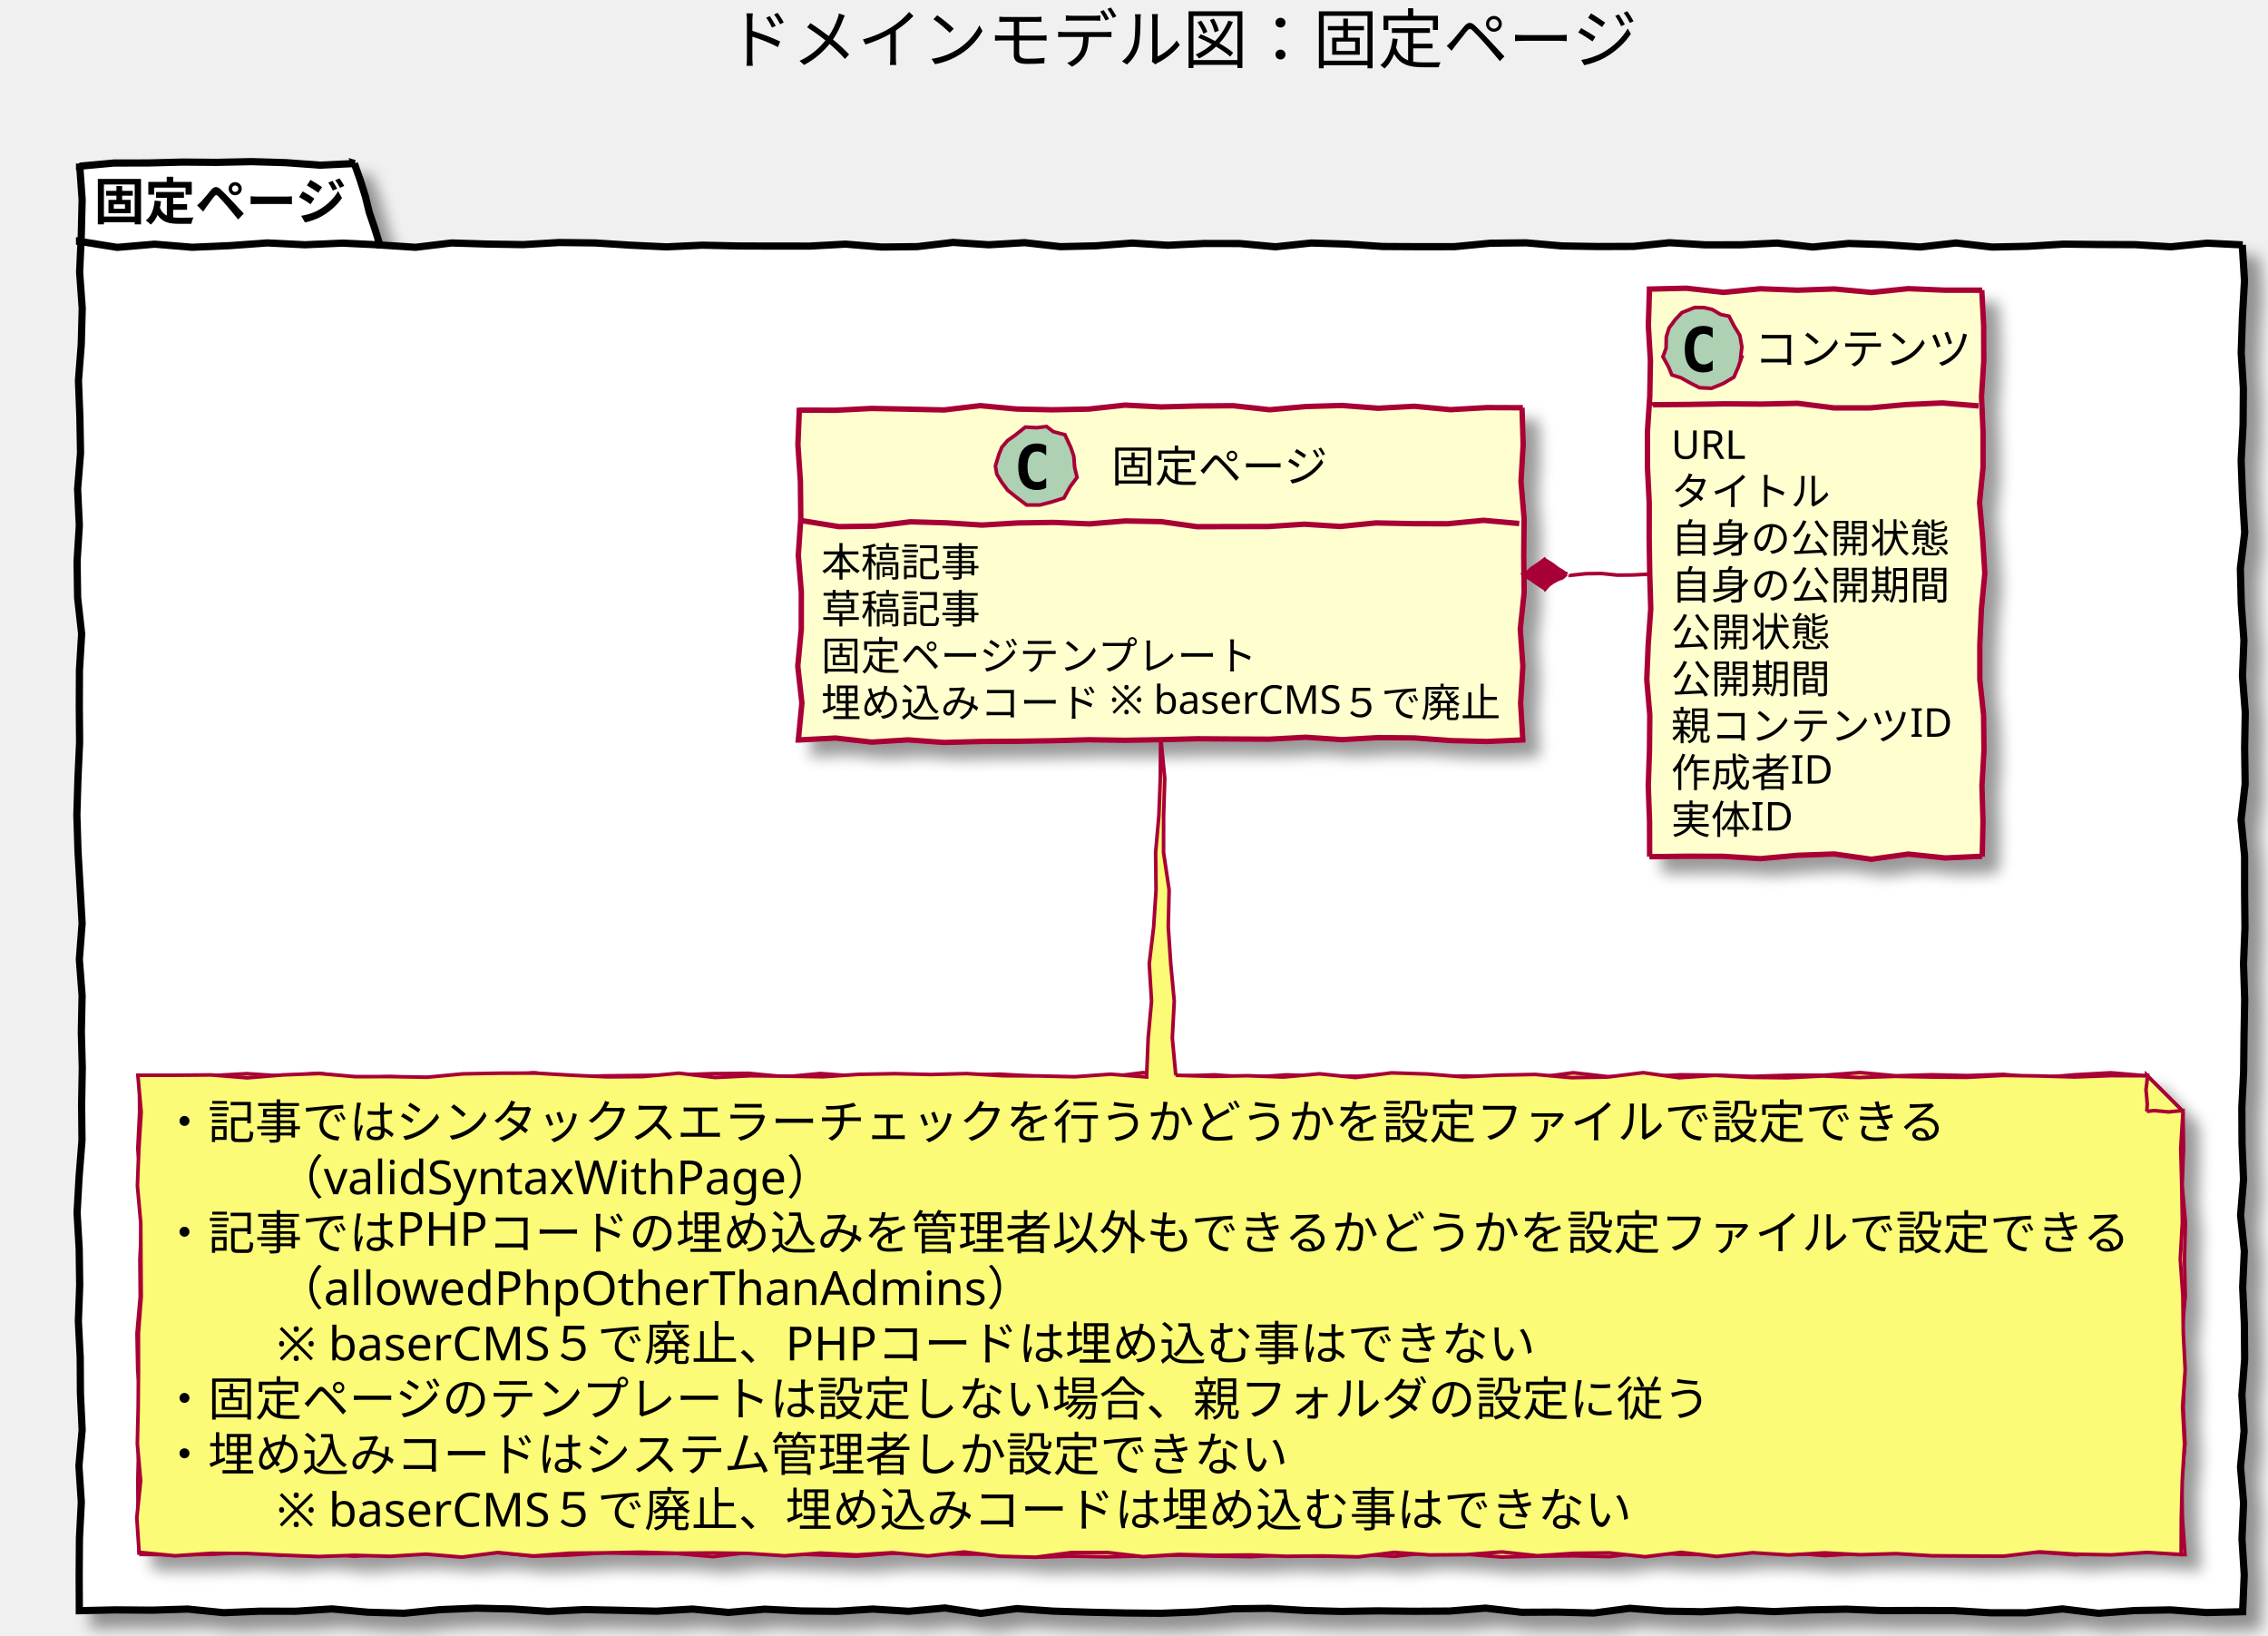
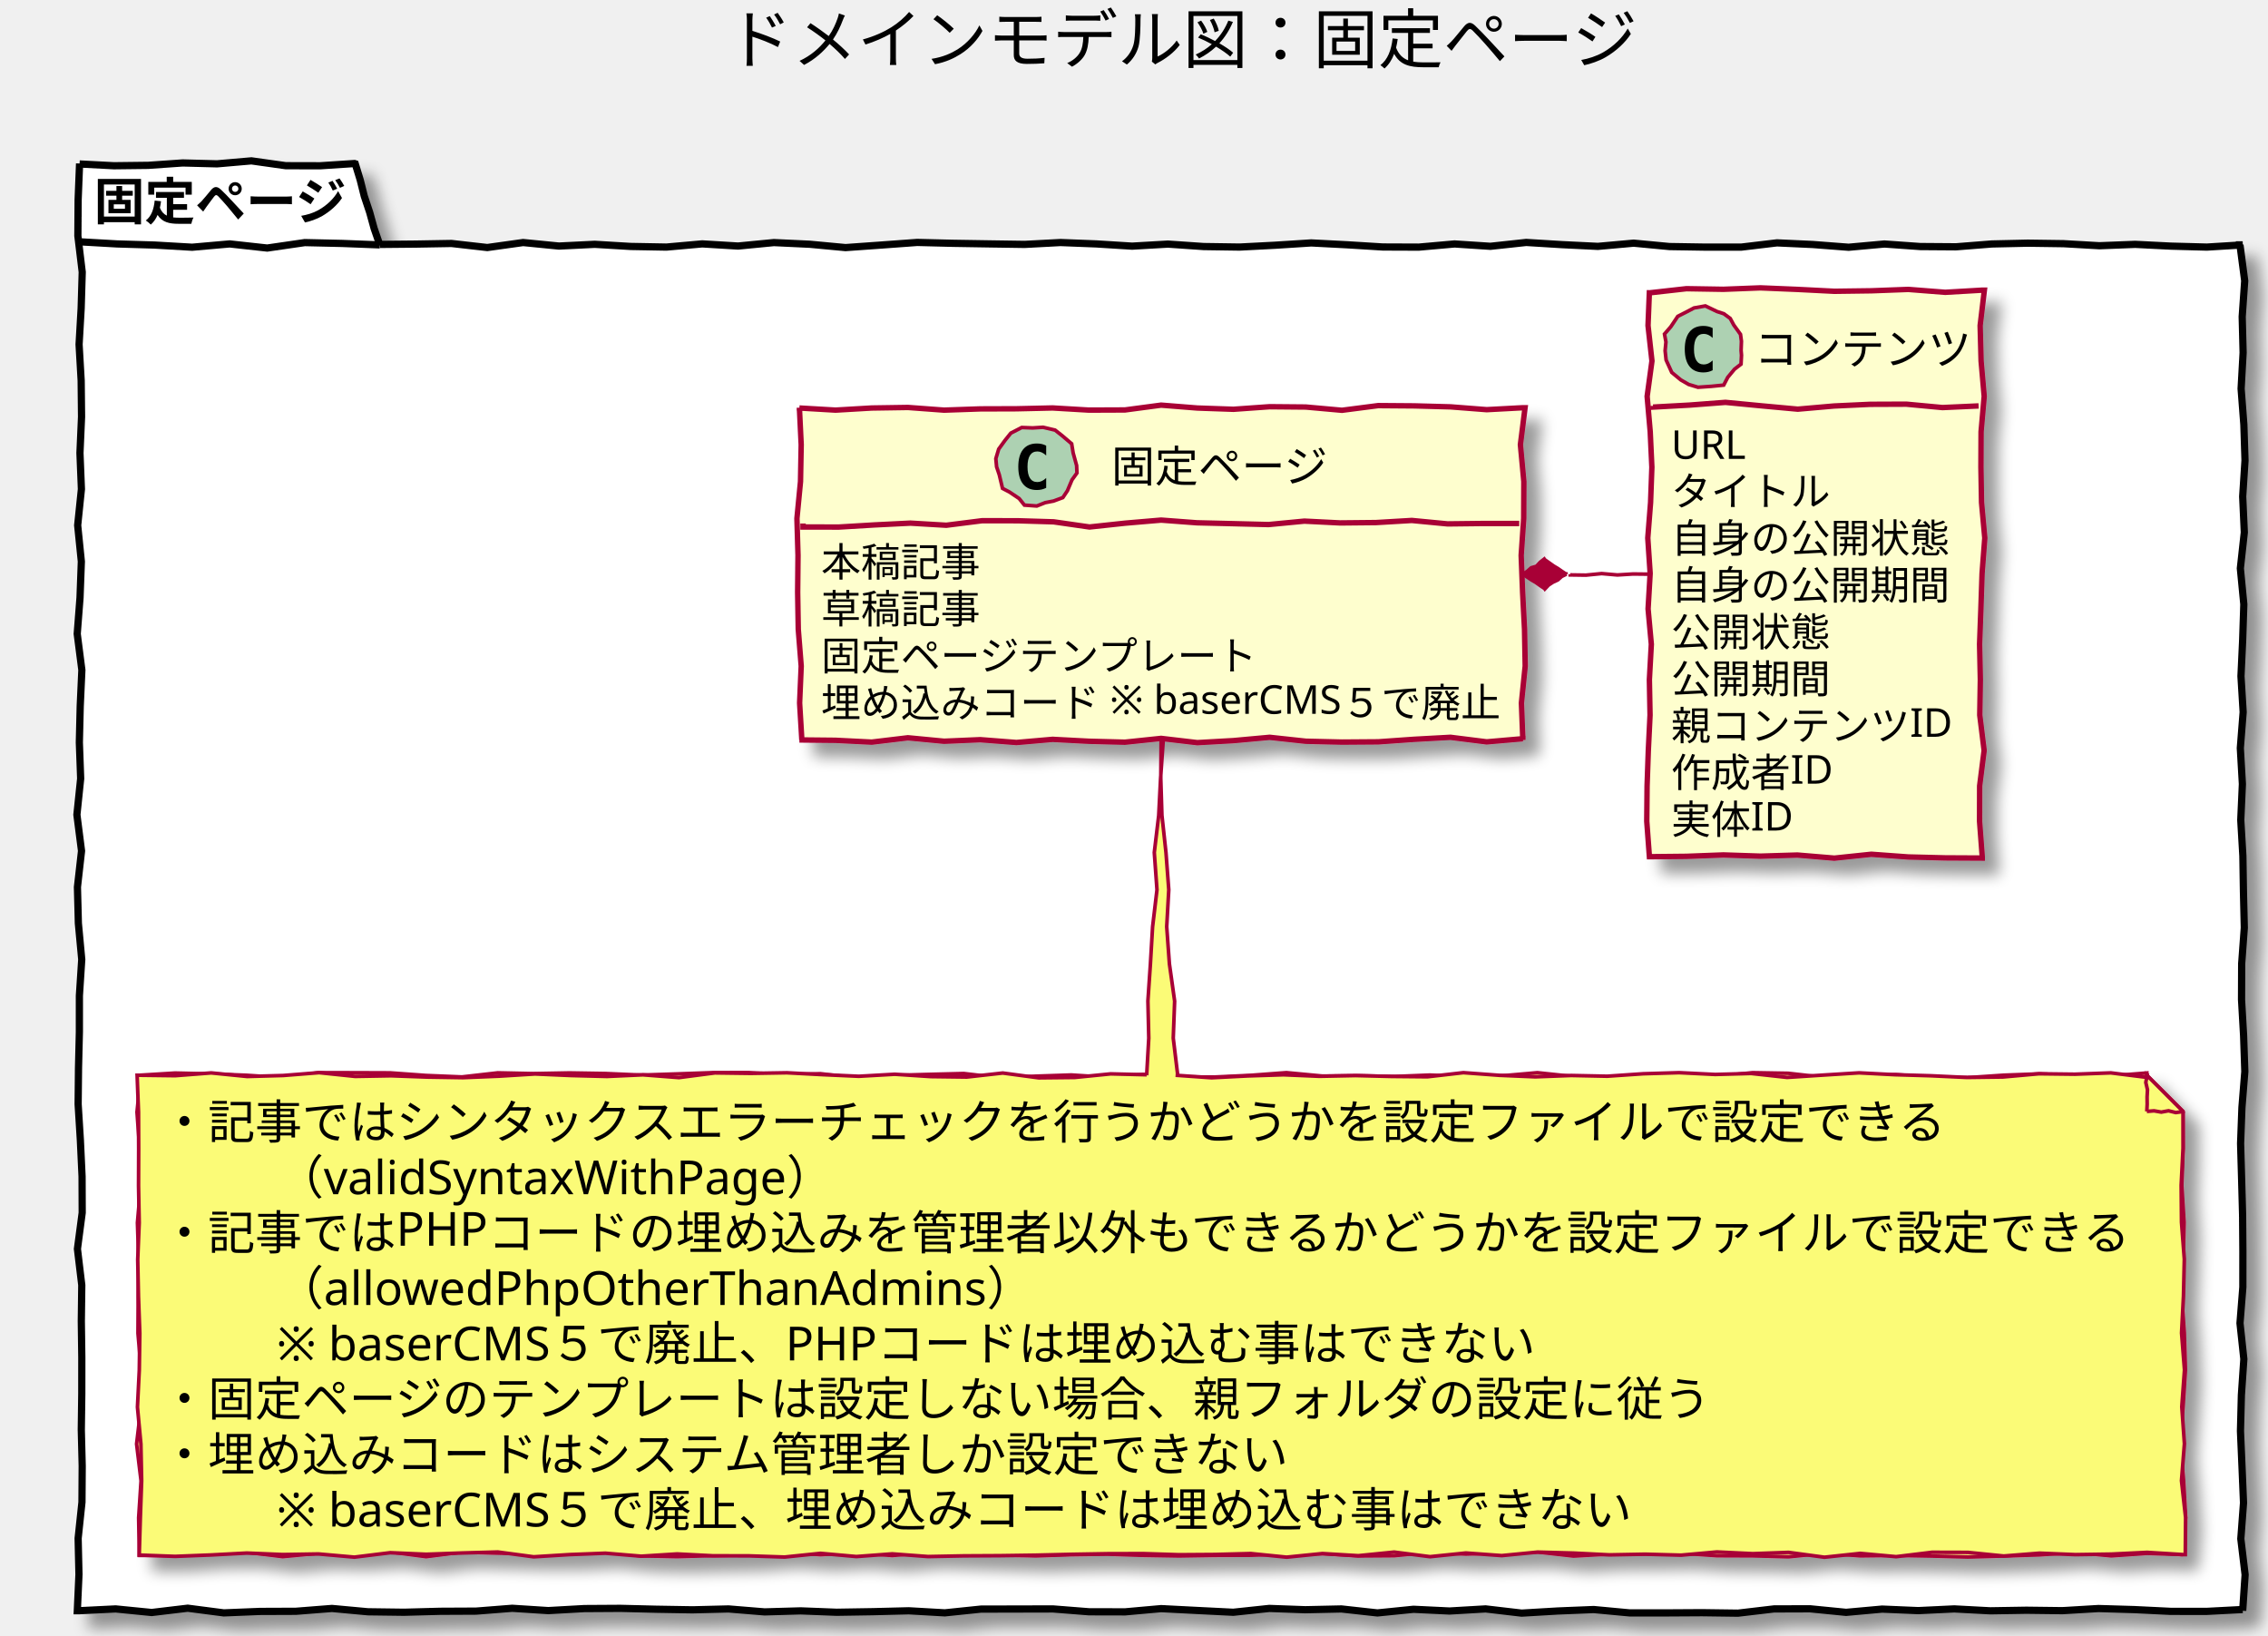
<svg xmlns="http://www.w3.org/2000/svg" contentScriptType="application/ecmascript" contentStyleType="text/css" height="452px" preserveAspectRatio="none" style="width:627px;height:452px;" version="1.1" viewBox="0 0 627 452" width="627px" zoomAndPan="magnify">
  <defs>
-     <filter height="300%" id="fyfx0uh" width="300%" x="-1" y="-1">
+     <filter height="300%" id="f980cxl" width="300%" x="-1" y="-1">
      <feGaussianBlur result="blurOut" stdDeviation="2.0" />
      <feColorMatrix in="blurOut" result="blurOut2" type="matrix" values="0 0 0 0 0 0 0 0 0 0 0 0 0 0 0 0 0 0 .4 0" />
      <feOffset dx="4.0" dy="4.0" in="blurOut2" result="blurOut3" />
      <feBlend in="SourceGraphic" in2="blurOut3" mode="normal" />
    </filter>
  </defs>
  <g>
    <text fill="#000000" font-family="sans-serif" font-size="18" lengthAdjust="spacingAndGlyphs" textLength="252" x="201" y="17.402">ドメインモデル図：固定ページ</text>
-     <polygon fill="#FFFFFF" filter="url(#fyfx0uh)" points="22,45.199,22,45.934,31.5,45.062,41,45.046,50.5,44.804,60,44.879,69.5,44.678,79,44.959,88.5,45.653,98,45.199,97.964,45.188,99.583,49.754,101,54.257,102.074,58.653,103.618,63.196,105,67.688,105,67.714,114.904,68.352,124.808,67.157,134.712,67.459,144.615,67.612,154.519,67.033,164.423,67.148,174.327,67.771,184.231,68.237,194.135,67.769,204.038,67.99,213.942,68.022,223.846,68.023,233.75,67.481,243.654,68.281,253.558,68.171,263.462,67.001,273.365,67.657,283.269,67.074,293.173,68.179,303.077,67.943,312.981,67.181,322.885,67.791,332.788,67.303,342.692,67.311,352.596,68.213,362.5,67.165,372.404,67.47,382.308,68.134,392.212,68.185,402.115,68.176,412.019,67.223,421.923,67.12,431.827,67.978,441.731,68.142,451.635,68.106,461.538,67.088,471.442,67.675,481.346,67.668,491.25,67.179,501.154,68.279,511.058,67.295,520.962,67.61,530.865,68.276,540.769,67.156,550.673,68.288,560.577,68.079,570.481,67.477,580.385,67.583,590.288,67.625,600.192,68.218,610.096,67.209,620,67.688,619.888,67.688,620.501,77.622,619.93,87.556,619.593,97.491,620.192,107.426,620.108,117.36,619.576,127.295,619.947,137.229,620.566,147.164,619.361,157.098,619.617,167.033,620.346,176.967,619.938,186.902,620.718,196.836,620.539,206.771,620.686,216.705,619.547,226.64,620.532,236.574,620.528,246.509,620.633,256.443,620.232,266.378,620.558,276.312,620.373,286.247,620.264,296.181,619.765,306.116,619.82,316.05,620.234,325.985,619.424,335.92,620.457,345.854,619.994,355.788,620.461,365.723,620.547,375.658,619.772,385.592,620.39,395.527,619.405,405.461,620.246,415.396,619.806,425.33,620.432,435.265,620,445.199,620,445.481,610.033,445.714,600.067,444.979,590.1,445.162,580.133,445.917,570.167,444.707,560.2,445.778,550.233,445.769,540.267,445.182,530.3,445.139,520.333,445.168,510.367,444.784,500.4,444.979,490.433,445.448,480.467,444.969,470.5,445.489,460.533,445.321,450.567,444.537,440.6,445.843,430.633,445.585,420.667,445.639,410.7,444.49,400.733,445.296,390.767,445.357,380.8,445.246,370.833,445.398,360.867,445.142,350.9,444.546,340.933,444.672,330.967,445.527,321,445.915,311.033,445.829,301.067,445.615,291.1,445.317,281.133,444.619,271.167,445.943,261.2,444.451,251.233,445.363,241.267,444.746,231.3,445.378,221.333,445.268,211.367,444.783,201.4,445.678,191.433,444.75,181.467,445.331,171.5,445.097,161.533,444.897,151.567,445.394,141.6,444.725,131.633,444.502,121.667,444.909,111.7,445.904,101.733,445.622,91.767,444.707,81.8,445.351,71.833,445.331,61.867,445.751,51.9,444.754,41.933,445.057,31.967,444.972,22,445.199,21.93,445.199,21.888,435.199,21.965,425.199,22.48,415.199,21.822,405.199,22.71,395.199,22.238,385.199,22.175,375.199,21.665,365.199,22.035,355.199,21.894,345.199,21.308,335.199,21.872,325.199,22.664,315.199,22.563,305.199,22.747,295.199,22.488,285.199,22.698,275.199,21.938,265.199,22.7,255.199,22.133,245.199,21.561,235.199,21.25,225.199,21.547,215.199,22.008,205.199,21.925,195.199,21.967,185.199,22.574,175.199,21.462,165.199,21.309,155.199,21.929,145.199,21.458,135.199,22.265,125.199,22.081,115.199,21.691,105.199,22.463,95.199,22.734,85.199,22.015,75.199,22.466,65.199,22.707,55.199,22,45.199" style="stroke: #000000; stroke-width: 2.0;" />
-     <path d="M22,67.688 L22,66.714 L32.375,68.372 L42.75,67.492 L53.125,68.344 L63.5,67.896 L73.875,67.145 L84.25,67.65 L94.625,67.199 L105,67.688 " fill="#FFFFFF" style="stroke: #000000; stroke-width: 2.0;" />
+     <polygon fill="#FFFFFF" filter="url(#f980cxl)" points="22,45.199,22,45.319,31.5,45.814,41,45.701,50.5,45.038,60,45.285,69.5,44.461,79,45.798,88.5,45.821,98,45.199,98.211,45.265,99.584,49.754,100.686,54.159,102.198,58.691,103.427,63.136,105,67.688,105,67.558,114.904,67.466,124.808,67.296,134.712,68.42,144.615,67.035,154.519,68.013,164.423,67.528,174.327,68.119,184.231,68.295,194.135,67.409,204.038,68.009,213.942,67.047,223.846,67.51,233.75,68.436,243.654,67.73,253.558,67.006,263.462,67.251,273.365,67.409,283.269,67.555,293.173,67.033,303.077,67.418,312.981,68.037,322.885,67.468,332.788,68.148,342.692,68.29,352.596,67.778,362.5,67.144,372.404,67.657,382.308,68.27,392.212,68.308,402.115,67.429,412.019,68.079,421.923,67.009,431.827,67.618,441.731,68.099,451.635,67.209,461.538,68.148,471.442,68.304,481.346,68.306,491.25,67.126,501.154,67.581,511.058,68.34,520.962,67.443,530.865,68.145,540.769,68.217,550.673,67.433,560.577,67.212,570.481,67.353,580.385,67.923,590.288,67.538,600.192,68.033,610.096,68.297,620,67.688,619.251,67.688,620.56,77.622,619.864,87.556,620.119,97.491,619.565,107.426,620.324,117.36,620.642,127.295,620,137.229,620.451,147.164,619.356,157.098,620.316,167.033,619.991,176.967,619.527,186.902,620.131,196.836,619.348,206.771,619.921,216.705,619.47,226.64,620.052,236.574,620.211,246.509,620.449,256.443,619.721,266.378,619.684,276.312,620.253,286.247,620.594,296.181,619.793,306.116,619.421,316.05,619.708,325.985,619.978,335.92,620.053,345.854,620.045,355.788,619.257,365.723,620.322,375.658,619.643,385.592,619.386,395.527,619.816,405.461,620.23,415.396,619.486,425.33,620.674,435.265,620,445.199,620,444.87,610.033,445.388,600.067,445.38,590.1,444.895,580.133,444.599,570.167,445.192,560.2,445.069,550.233,445.23,540.267,444.703,530.3,445.177,520.333,444.755,510.367,445.656,500.4,444.673,490.433,444.707,480.467,445.88,470.5,445.746,460.533,445.806,450.567,445.809,440.6,444.878,430.633,445.281,420.667,445.868,410.7,444.704,400.733,445.286,390.767,444.808,380.8,445.813,370.833,444.715,360.867,444.932,350.9,444.571,340.933,445.631,330.967,445.135,321,444.625,311.033,445.518,301.067,445.495,291.1,444.711,281.133,444.734,271.167,444.758,261.2,445.791,251.233,445.223,241.267,445.472,231.3,445.63,221.333,445.244,211.367,445.529,201.4,444.712,191.433,444.958,181.467,444.793,171.5,444.551,161.533,444.612,151.567,445.171,141.6,444.531,131.633,445.314,121.667,445.361,111.7,445.627,101.733,445.496,91.767,444.578,81.8,445.361,71.833,445.399,61.867,445.802,51.9,444.509,41.933,445.696,31.967,444.707,22,445.199,21.376,445.199,21.829,435.199,21.602,425.199,22.659,415.199,22.726,405.199,22.476,395.199,22.609,385.199,22.616,375.199,22.481,365.199,22.608,355.199,21.408,345.199,22.726,335.199,22.689,325.199,22.221,315.199,21.601,305.199,21.705,295.199,21.945,285.199,21.95,275.199,22.598,265.199,21.666,255.199,21.409,245.199,22.542,235.199,21.259,225.199,22.302,215.199,21.937,205.199,22.176,195.199,22.633,185.199,21.346,175.199,22.121,165.199,22.491,155.199,21.474,145.199,22.507,135.199,22.105,125.199,22.545,115.199,22.44,105.199,21.863,95.199,22.437,85.199,22.734,75.199,21.529,65.199,21.6,55.199,22,45.199" style="stroke: #000000; stroke-width: 2.0;" />
+     <path d="M22,67.688 L22,66.831 L32.375,67.421 L42.75,67.733 L53.125,68.334 L63.5,67.418 L73.875,68.561 L84.25,67.052 L94.625,67.287 L105,67.688 " fill="#FFFFFF" style="stroke: #000000; stroke-width: 2.0;" />
    <text fill="#000000" font-family="sans-serif" font-size="14" font-weight="bold" lengthAdjust="spacingAndGlyphs" textLength="70" x="26" y="60.734">固定ページ</text>
-     <polygon fill="#FEFECE" filter="url(#fyfx0uh)" points="221,112.699,221,113.368,231,113.396,241,112.891,251,113.091,261,113.31,271,112.123,281,113.059,291,113.264,301,113.07,311,111.976,321,112.477,331,112.214,341,112.145,351,113.255,361,112.371,371,112.074,381,112.838,391,112.293,401,113.233,411,112.657,421,112.699,420.765,112.699,421.091,122.901,420.496,133.104,421.351,143.306,421.247,153.508,421.369,163.71,420.291,173.913,421.011,184.115,420.39,194.317,421,204.519,421,204.522,411,204.952,401,204.698,391,203.968,381,203.881,371,204.448,361,203.786,351,204.315,341,204.268,331,204.203,321,204.449,311,204.625,301,204.473,291,204.744,281,204.898,271,204.956,261,205.227,251,204.506,241,205.125,231,203.999,221,204.519,220.705,204.519,221.69,194.317,220.55,184.115,221.519,173.913,221.534,163.71,220.694,153.508,221.381,143.306,221.279,133.104,220.587,122.901,221,112.699" style="stroke: #A80036; stroke-width: 1.5;" />
-     <polygon fill="#ADD1B2" points="297.757,131.954,295.892,134.448,294.123,137.663,290.897,138.692,287.531,139.572,283.814,139.588,280.784,137.279,278.563,135.484,276.87,133.213,275.564,131.037,275.187,128.804,276.162,125.575,276.978,123.587,278.578,121.744,280.524,120.379,283.463,118.04,286.608,118.218,289.33,117.884,291.178,119.305,294.402,120.16,296.027,123.665,296.848,126.074,297.086,129.173" style="stroke: #A80036; stroke-width: 1.0;" />
+     <polygon fill="#FEFECE" filter="url(#f980cxl)" points="221,112.699,221,112.774,231,113.359,241,112.775,251,112.623,261,113.364,271,113.02,281,112.986,291,112.76,301,113.352,311,113.312,321,111.979,331,112.78,341,113.127,351,112.417,361,112.505,371,113.405,381,112.11,391,112.186,401,112.454,411,113.232,421,112.699,421.608,112.699,420.32,122.901,421.273,133.104,421.238,143.306,420.534,153.508,420.931,163.71,421.46,173.913,421.648,184.115,420.599,194.317,421,204.519,421,204.177,411,205.046,401,203.791,391,204.335,381,205.039,371,205.111,361,204.874,351,203.792,341,204.702,331,205.264,321,204.089,311,205.14,301,204.878,291,204.354,281,205.226,271,204.447,261,204.876,251,203.921,241,205.117,231,204.618,221,204.519,221.676,204.519,221.059,194.317,221.499,184.115,220.684,173.913,220.516,163.71,220.614,153.508,220.316,143.306,221.305,133.104,221.495,122.901,221,112.699" style="stroke: #A80036; stroke-width: 1.5;" />
+     <polygon fill="#ADD1B2" points="297.69,130.788,296.357,132.635,295.092,135.638,293.828,137.535,291.26,138.49,288.967,138.929,286.629,139.859,283.207,139.613,281.752,137.794,279.051,135.983,277.153,134.993,276.249,131.209,275.515,129.032,275.302,126.781,276.096,124.131,277.839,121.718,279.448,119.717,282.465,118.162,285.479,118.278,288.364,118.095,291.688,118.884,293.599,120.387,296.263,122.652,296.678,125.194,297.637,128.656,297.746,131.018" style="stroke: #A80036; stroke-width: 1.0;" />
    <path d="M289.223,134.842 Q288.642,135.141 288.003,135.291 Q287.364,135.44 286.658,135.44 Q284.151,135.44 282.832,133.788 Q281.512,132.136 281.512,129.015 Q281.512,125.886 282.832,124.234 Q284.151,122.582 286.658,122.582 Q287.364,122.582 288.011,122.731 Q288.659,122.881 289.223,123.18 L289.223,125.902 Q288.592,125.321 287.999,125.052 Q287.405,124.782 286.774,124.782 Q285.43,124.782 284.745,125.848 Q284.06,126.915 284.06,129.015 Q284.06,131.107 284.745,132.174 Q285.43,133.24 286.774,133.24 Q287.405,133.24 287.999,132.97 Q288.592,132.701 289.223,132.12 Z " />
    <text fill="#000000" font-family="sans-serif" font-size="12" lengthAdjust="spacingAndGlyphs" textLength="60" x="307.25" y="133.234">固定ページ</text>
-     <path d="M222,144.699 L222,143.96 L231.9,145.561 L241.8,145.428 L251.7,144.23 L261.6,144.511 L271.5,145.13 L281.4,144.542 L291.3,144.4 L301.2,144.801 L311.1,143.995 L321,144.181 L330.9,145.573 L340.8,145.545 L350.7,145.525 L360.6,144.892 L370.5,145.512 L380.4,144.535 L390.3,144.737 L400.2,144.77 L410.1,143.821 L420,144.699 " fill="#FEFECE" style="stroke: #A80036; stroke-width: 1.5;" />
+     <path d="M222,144.699 L222,145.66 L231.9,145.679 L241.8,145.087 L251.7,144.594 L261.6,145.179 L271.5,143.925 L281.4,143.938 L291.3,144.236 L301.2,145.662 L311.1,144.597 L321,143.756 L330.9,144.5 L340.8,144.738 L350.7,144.988 L360.6,144.04 L370.5,144.536 L380.4,144.438 L390.3,143.854 L400.2,144.805 L410.1,144.692 L420,144.699 " fill="#FEFECE" style="stroke: #A80036; stroke-width: 1.5;" />
    <text fill="#000000" font-family="sans-serif" font-size="11" lengthAdjust="spacingAndGlyphs" textLength="44" x="227" y="159.334">本稿記事</text>
    <text fill="#000000" font-family="sans-serif" font-size="11" lengthAdjust="spacingAndGlyphs" textLength="44" x="227" y="172.289">草稿記事</text>
    <text fill="#000000" font-family="sans-serif" font-size="11" lengthAdjust="spacingAndGlyphs" textLength="121" x="227" y="185.244">固定ページテンプレート</text>
    <text fill="#000000" font-family="sans-serif" font-size="11" lengthAdjust="spacingAndGlyphs" textLength="188" x="227" y="198.199">埋め込みコード ※ baserCMS５で廃止</text>
-     <polygon fill="#FBFB77" filter="url(#fyfx0uh)" points="38.5,297.199,38.525,297.199,38.608,307.39,38.096,317.581,39.066,327.772,39.167,337.964,38.678,348.155,38.776,358.346,37.881,368.537,38.076,378.728,39.056,388.919,38.353,399.11,38.1,409.301,38.187,419.493,38.5,429.684,38.5,429.628,48.412,429.765,58.325,429.621,68.237,429.155,78.149,429.863,88.061,429.11,97.974,430.147,107.886,429.345,117.798,429.055,127.71,429.848,137.623,429.13,147.535,430.121,157.447,429.817,167.36,429.203,177.272,429.44,187.184,429.401,197.096,430.264,207.009,429.125,216.921,429.433,226.833,429.792,236.746,430.144,246.658,429.327,256.57,429.295,266.483,429.576,276.395,429.518,286.307,430.423,296.219,430.122,306.132,430.321,316.044,430.066,325.956,429.84,335.868,430.111,345.781,430.268,355.693,429.738,365.605,430.15,375.517,429.542,385.43,430.172,395.342,429.111,405.254,429.584,415.167,430.364,425.079,430.123,434.991,430.024,444.904,430.25,454.816,429.069,464.728,429.635,474.64,429.707,484.553,428.983,494.465,429.15,504.377,429.976,514.289,429.384,524.202,429.292,534.114,429.376,544.026,429.737,553.939,429.496,563.851,429.027,573.763,429.755,583.675,429.064,593.588,428.978,603.5,429.684,604.07,429.684,603.34,419.477,603.174,409.269,604.06,399.062,603.558,388.856,603.965,378.648,603.205,368.441,604.134,358.234,603.92,348.027,604.183,337.82,603.279,327.613,603.66,317.406,603.5,307.199,603.538,307.237,601.442,305.141,599.388,303.088,597.453,301.152,595.452,299.151,593.5,297.199,593.5,297.368,583.589,296.521,573.679,297.068,563.768,297.922,553.857,296.962,543.946,297.296,534.036,297.075,524.125,297.356,514.214,296.456,504.304,297.194,494.393,297.204,484.482,297.515,474.571,297.203,464.661,297.072,454.75,297.596,444.839,297.621,434.929,296.505,425.018,297.815,415.107,297.717,405.196,297.394,395.286,297.672,385.375,296.764,375.464,297.469,365.554,297.459,355.643,297.098,345.732,297.793,335.821,297.098,325.911,297.435,316,296.477,306.089,297.717,296.179,297.919,286.268,297.47,276.357,296.898,266.446,297.195,256.536,297.778,246.625,297.675,236.714,297.473,226.804,296.724,216.893,297.651,206.982,296.667,197.071,296.756,187.161,297.114,177.25,297.26,167.339,297.367,157.429,297.686,147.518,296.51,137.607,297.544,127.696,297.777,117.786,297.92,107.875,297.62,97.964,297.865,88.054,296.675,78.143,297.42,68.232,296.762,58.321,297.319,48.411,297.495,38.5,297.199" style="stroke: #A80036; stroke-width: 1.0;" />
-     <polygon fill="#FBFB77" points="38.5,297.199,38.115,297.199,39.025,307.39,38.382,317.581,37.988,327.772,38.906,337.964,38.963,348.155,39.041,358.346,38.261,368.537,38.28,378.728,38.205,388.919,37.97,399.11,38.882,409.301,37.82,419.493,38.5,429.684,38.5,429.058,48.412,430.029,58.325,429.338,68.237,429.388,78.149,429.847,88.061,430.225,97.974,429.888,107.886,430.167,117.798,429.563,127.71,430.393,137.623,429.118,147.535,430.069,157.447,429.31,167.36,429.208,177.272,429.024,187.184,429.312,197.096,429.239,207.009,429.377,216.921,430.021,226.833,429.275,236.746,429.775,246.658,429.169,256.57,430.065,266.483,428.966,276.395,430.15,286.307,430.421,296.219,429.121,306.132,429.108,316.044,430.269,325.956,429.642,335.868,429.893,345.781,429.796,355.693,430.165,365.605,430.065,375.517,430.318,385.43,429.082,395.342,429.787,405.254,429.703,415.167,428.958,425.079,430.011,434.991,429.34,444.904,429.22,454.816,430.287,464.728,429.071,474.64,430.211,484.553,429.17,494.465,429.804,504.377,429.216,514.289,429.727,524.202,429.429,534.114,430.016,544.026,430.084,553.939,430.126,563.851,428.939,573.763,429.572,583.675,429.766,593.588,429.09,603.5,429.684,602.992,429.684,603.038,419.477,603.298,409.269,603.914,399.062,603.383,388.856,604.106,378.648,603.585,368.441,603.468,358.234,602.751,348.027,603.329,337.82,603.152,327.613,602.88,317.406,603.5,307.199,603.543,307.242,601.673,305.372,599.578,303.277,597.596,301.296,595.405,299.104,593.5,297.199,593.5,297.347,583.556,297.305,573.611,297.672,563.667,297.396,553.722,297.241,543.778,297.773,533.833,297.691,523.889,297.502,513.944,297.832,504,297.402,494.056,297.892,484.111,297.776,474.167,297.219,464.222,297.887,454.278,296.486,444.333,297.702,434.389,297.863,424.444,296.976,414.5,297.172,404.556,297.647,394.611,296.854,384.667,296.542,374.722,297.824,364.778,296.802,354.833,297.687,344.889,297.329,334.944,297.514,325,297.199,325.057,297.202,324.091,286.922,324.628,276.708,323.663,266.429,322.972,256.162,323.21,245.935,321.672,235.631,321.686,225.394,322.006,215.17,321,204.889,320.844,204.882,320.776,215.155,320.38,225.414,319.478,235.651,319.596,245.932,318.937,256.18,317.712,266.402,318.35,276.706,317.417,286.941,317,297.199,317,297.681,307.054,296.908,297.107,297.614,287.161,297.392,277.214,297.336,267.268,296.735,257.321,296.994,247.375,296.762,237.429,296.946,227.482,297.616,217.536,297.45,207.589,297.338,197.643,297.818,187.696,296.627,177.75,297.569,167.804,297.64,157.857,297.187,147.911,296.609,137.964,296.638,128.018,296.812,118.071,297.744,108.125,297.568,98.179,297.585,88.232,296.725,78.286,297.102,68.339,297.915,58.393,297.111,48.446,297.196,38.5,297.199" style="stroke: #A80036; stroke-width: 1.0;" />
-     <path d="M593.5,297.199 L593.705,297.199 L593.517,299.199 L593.262,301.199 L593.462,303.199 L593.622,305.199 L593.5,307.199 " fill="#FBFB77" style="stroke: #A80036; stroke-width: 1.0;" />
-     <path d="M603.5,307.199 L603.5,306.963 L601.5,307.143 L599.5,307.344 L597.5,307.142 L595.5,306.97 L593.5,307.199 " fill="#FBFB77" style="stroke: #A80036; stroke-width: 1.0;" />
+     <polygon fill="#FBFB77" filter="url(#f980cxl)" points="38.5,297.199,38.907,297.199,37.869,307.39,38.611,317.581,38.874,327.772,37.992,337.964,38.329,348.155,38.195,358.346,38.142,368.537,39.028,378.728,38.969,388.919,37.759,399.11,38.994,409.301,38.33,419.493,38.5,429.684,38.5,429.915,48.412,429.941,58.325,429.167,68.237,429.036,78.149,430.251,88.061,429.327,97.974,429.599,107.886,428.966,117.798,430.262,127.71,429.008,137.623,429.28,147.535,429.532,157.447,429.49,167.36,428.998,177.272,430.044,187.184,430.247,197.096,429.981,207.009,429.779,216.921,429.021,226.833,429.711,236.746,429.172,246.658,429.948,256.57,429.077,266.483,429.432,276.395,429.755,286.307,430.046,296.219,429.709,306.132,429.569,316.044,429.896,325.956,430.06,335.868,429.901,345.781,429.864,355.693,429.537,365.605,429.429,375.517,430.06,385.43,429.992,395.342,429.044,405.254,429.54,415.167,429.215,425.079,428.981,434.991,430.094,444.904,429.546,454.816,429.5,464.728,429.315,474.64,429.992,484.553,430.029,494.465,430.298,504.377,429.313,514.289,430.029,524.202,429.913,534.114,430.09,544.026,430.354,553.939,430.083,563.851,429.757,573.763,429.111,583.675,430.032,593.588,429.354,603.5,429.684,603.282,429.684,604.241,419.477,603.661,409.269,602.805,399.062,603.518,388.856,604.172,378.648,603.861,368.441,603.153,358.234,603.571,348.027,603.799,337.82,603.168,327.613,603.547,317.406,603.5,307.199,603.422,307.121,601.582,305.282,599.52,303.219,597.557,301.256,595.447,299.146,593.5,297.199,593.5,296.572,583.589,297.366,573.679,297.284,563.768,296.814,553.857,297.184,543.946,297.858,534.036,297.752,524.125,297.019,514.214,297.495,504.304,297.787,494.393,296.657,484.482,296.49,474.571,297.528,464.661,297.641,454.75,297.178,444.839,297.711,434.929,297.542,425.018,296.493,415.107,297.361,405.196,297.583,395.286,297.147,385.375,297.541,375.464,297.326,365.554,297.418,355.643,296.48,345.732,297.223,335.821,297.69,325.911,297.656,316,296.969,306.089,297.766,296.179,297.124,286.268,297.455,276.357,297.889,266.446,296.719,256.536,296.966,246.625,297.24,236.714,297.931,226.804,296.767,216.893,297.046,206.982,296.46,197.071,296.476,187.161,296.829,177.25,297.151,167.339,296.718,157.429,296.557,147.518,296.741,137.607,296.534,127.696,297.664,117.786,297.26,107.875,296.54,97.964,296.504,88.054,296.488,78.143,297.869,68.232,297.209,58.321,296.819,48.411,296.591,38.5,297.199" style="stroke: #A80036; stroke-width: 1.0;" />
+     <polygon fill="#FBFB77" points="38.5,297.199,37.906,297.199,38.296,307.39,38.336,317.581,38.299,327.772,38.488,337.964,38.073,348.155,38.282,358.346,38.655,368.537,38.506,378.728,37.997,388.919,38.954,399.11,39.161,409.301,38.801,419.493,38.5,429.684,38.5,429.816,48.412,430.182,58.325,429.791,68.237,429.265,78.149,429.676,88.061,429.514,97.974,430.391,107.886,429.169,117.798,429.599,127.71,429.243,137.623,428.973,147.535,430.3,157.447,429.688,167.36,429.304,177.272,430.135,187.184,429.509,197.096,430.021,207.009,430.037,216.921,430.366,226.833,429.342,236.746,430.229,246.658,429.488,256.57,430.231,266.483,430.039,276.395,429.986,286.307,429.847,296.219,429.612,306.132,429.442,316.044,429.415,325.956,429.725,335.868,429.657,345.781,429.399,355.693,430.401,365.605,429.401,375.517,429.994,385.43,428.998,395.342,430.265,405.254,429.249,415.167,429.967,425.079,429.001,434.991,429.269,444.904,429.762,454.816,429.579,464.728,429.844,474.64,428.959,484.553,429.432,494.465,429.078,504.377,430.416,514.289,429.355,524.202,430.263,534.114,429.052,544.026,429.081,553.939,430.082,563.851,429.294,573.763,429.697,583.675,429.553,593.588,429.07,603.5,429.684,604.132,429.684,604.221,419.477,603.082,409.269,603.891,399.062,603.167,388.856,603.909,378.648,603.103,368.441,603.63,358.234,603.864,348.027,603.082,337.82,602.991,327.613,603.506,317.406,603.5,307.199,603.648,307.347,601.357,305.057,599.652,303.351,597.492,301.191,595.657,299.356,593.5,297.199,593.5,297.788,583.556,296.543,573.611,296.91,563.667,296.791,553.722,297.68,543.778,297.809,533.833,297.344,523.889,297.052,513.944,296.535,504,297.155,494.056,297.8,484.111,296.707,474.167,296.979,464.222,296.488,454.278,296.787,444.333,297.468,434.389,297.265,424.444,297.64,414.5,297.22,404.556,296.485,394.611,297.624,384.667,297.531,374.722,297.289,364.778,297.492,354.833,297.071,344.889,297.39,334.944,297.897,325,297.199,325.594,297.225,324.351,286.934,324.736,276.713,323.287,266.413,322.545,256.143,323.115,245.93,322.342,235.66,321.221,225.374,320.904,215.123,321,204.889,321.565,204.914,320.85,215.159,320.33,225.412,319.11,235.635,319.852,245.943,318.64,256.167,318.038,266.416,317.344,276.662,317.585,286.949,317,297.199,317,297.065,307.054,296.817,297.107,297.812,287.161,297.916,277.214,296.583,267.268,297.699,257.321,297.572,247.375,296.922,237.429,297.486,227.482,297.039,217.536,296.514,207.589,296.684,197.643,296.552,187.696,297.851,177.75,297.081,167.804,297.533,157.857,297.279,147.911,296.845,137.964,297.461,128.018,297.867,118.071,297.705,108.125,297.347,98.179,297.521,88.232,296.483,78.286,297.269,68.339,297.546,58.393,296.551,48.446,297.322,38.5,297.199" style="stroke: #A80036; stroke-width: 1.0;" />
+     <path d="M593.5,297.199 L593.583,297.199 L593.218,299.199 L593.683,301.199 L593.572,303.199 L593.598,305.199 L593.5,307.199 " fill="#FBFB77" style="stroke: #A80036; stroke-width: 1.0;" />
+     <path d="M603.5,307.199 L603.5,307.237 L601.5,307.517 L599.5,307.021 L597.5,307.387 L595.5,307.035 L593.5,307.199 " fill="#FBFB77" style="stroke: #A80036; stroke-width: 1.0;" />
    <text fill="#000000" font-family="sans-serif" font-size="13" lengthAdjust="spacingAndGlyphs" textLength="494" x="44.5" y="314.768">・記事ではシンタックスエラーチェックを行うかどうかを設定ファイルで設定できる</text>
    <text fill="#000000" font-family="sans-serif" font-size="13" lengthAdjust="spacingAndGlyphs" textLength="155" x="76.5" y="330.078">（validSyntaxWithPage）</text>
    <text fill="#000000" font-family="sans-serif" font-size="13" lengthAdjust="spacingAndGlyphs" textLength="544" x="44.5" y="345.389">・記事ではPHPコードの埋め込みを管理者以外もできるかどうかを設定ファイルで設定できる</text>
    <text fill="#000000" font-family="sans-serif" font-size="13" lengthAdjust="spacingAndGlyphs" textLength="211" x="76.5" y="360.699">（allowedPhpOtherThanAdmins）</text>
    <text fill="#000000" font-family="sans-serif" font-size="13" lengthAdjust="spacingAndGlyphs" textLength="345" x="76.5" y="376.01">※ baserCMS５で廃止、PHPコードは埋め込む事はできない</text>
    <text fill="#000000" font-family="sans-serif" font-size="13" lengthAdjust="spacingAndGlyphs" textLength="429" x="44.5" y="391.32">・固定ページのテンプレートは設定しない場合、親フォルダの設定に従う</text>
    <text fill="#000000" font-family="sans-serif" font-size="13" lengthAdjust="spacingAndGlyphs" textLength="312" x="44.5" y="406.631">・埋め込みコードはシステム管理者しか設定できない</text>
    <text fill="#000000" font-family="sans-serif" font-size="13" lengthAdjust="spacingAndGlyphs" textLength="373" x="76.5" y="421.941">※ baserCMS５で廃止、埋め込みコードは埋め込む事はできない</text>
-     <polygon fill="#FEFECE" filter="url(#fyfx0uh)" points="456,80.199,456,79.901,466.222,79.666,476.444,80.814,486.667,79.809,496.889,80.211,507.111,79.865,517.333,80.826,527.556,79.783,537.778,80.213,548,80.199,547.87,80.199,548.398,89.987,548.432,99.774,547.806,109.561,548.229,119.348,548.23,129.135,547.269,138.923,548.123,148.71,548.722,158.497,547.78,168.284,547.338,178.071,547.34,187.859,548.376,197.646,548.484,207.433,547.927,217.22,548.218,227.008,548,236.795,548,236.673,537.778,237.144,527.556,236.077,517.333,237.499,507.111,236.054,496.889,236.414,486.667,237.341,476.444,236.695,466.222,236.665,456,236.795,456.049,236.795,456.025,227.008,455.668,217.22,456.004,207.433,456.096,197.646,455.257,187.859,455.657,178.071,456.358,168.284,456.075,158.497,455.923,148.71,455.937,138.923,455.45,129.135,455.44,119.348,456.088,109.561,456.266,99.774,455.693,89.987,456,80.199" style="stroke: #A80036; stroke-width: 1.5;" />
-     <polygon fill="#ADD1B2" points="481.699,98.232,480.508,101.57,479.35,104.257,476.32,106.038,473.154,107.332,469.864,107.17,467.561,106.009,464.69,104.416,462.178,103.624,461.329,101.507,459.735,98.612,460.595,96.235,460.654,93.136,461.405,90.669,463.225,88.233,464.962,86.41,468.493,84.988,471.021,85.01,473.294,85.517,475.69,86.921,478,87.402,479.265,89.858,480.996,92.74,481.549,95.857,481.208,98.836" style="stroke: #A80036; stroke-width: 1.0;" />
+     <polygon fill="#FEFECE" filter="url(#f980cxl)" points="456,80.199,456,80.943,466.222,79.796,476.444,79.963,486.667,79.565,496.889,79.991,507.111,80.51,517.333,80.376,527.556,79.995,537.778,80.795,548,80.199,548.591,80.199,547.419,89.987,547.681,99.774,548.543,109.561,547.676,119.348,547.635,129.135,547.804,138.923,548.704,148.71,547.953,158.497,547.623,168.284,547.263,178.071,547.475,187.859,547.311,197.646,548.523,207.433,547.28,217.22,547.257,227.008,548,236.795,548,237.168,537.778,237.115,527.556,236.862,517.333,236.118,507.111,237.187,496.889,236.333,486.667,236.64,476.444,236.303,466.222,236.69,456,236.795,455.987,236.795,455.255,227.008,455.345,217.22,455.686,207.433,456.165,197.646,455.98,187.859,456.52,178.071,455.62,168.284,456.196,158.497,455.538,148.71,456.31,138.923,456.67,129.135,456.213,119.348,455.359,109.561,456.692,99.774,455.606,89.987,456,80.199" style="stroke: #A80036; stroke-width: 1.5;" />
+     <polygon fill="#ADD1B2" points="481.447,98.195,481.318,100.645,479.512,102.046,477.643,104.297,476.527,106.445,473.118,106.784,469.416,107.039,466.855,106.265,464.676,105.012,462.17,102.941,460.6,99.494,460.329,96.95,460.557,94.528,460.155,92.326,461.901,90.314,463.833,87.434,466.503,86.078,468.332,85.115,471.457,84.558,474.668,86.1,476.557,86.716,478.33,88.013,479.304,89.823,481.172,92.415,481.428,94.32,481.334,96.866" style="stroke: #A80036; stroke-width: 1.0;" />
    <path d="M473.473,102.342 Q472.892,102.641 472.253,102.79 Q471.614,102.94 470.908,102.94 Q468.401,102.94 467.082,101.288 Q465.762,99.636 465.762,96.515 Q465.762,93.386 467.082,91.734 Q468.401,90.082 470.908,90.082 Q471.614,90.082 472.261,90.231 Q472.909,90.381 473.473,90.68 L473.473,93.402 Q472.842,92.821 472.249,92.552 Q471.655,92.282 471.024,92.282 Q469.68,92.282 468.995,93.348 Q468.31,94.415 468.31,96.515 Q468.31,98.607 468.995,99.674 Q469.68,100.74 471.024,100.74 Q471.655,100.74 472.249,100.471 Q472.842,100.201 473.473,99.62 Z " />
    <text fill="#000000" font-family="sans-serif" font-size="12" lengthAdjust="spacingAndGlyphs" textLength="60" x="485" y="100.734">コンテンツ</text>
-     <path d="M457,112.199 L457,111.874 L467,111.787 L477,111.616 L487,111.69 L497,111.482 L507,112.745 L517,112.74 L527,111.828 L537,111.379 L547,112.199 " fill="#FEFECE" style="stroke: #A80036; stroke-width: 1.5;" />
+     <path d="M457,112.199 L457,112.518 L467,111.972 L477,111.212 L487,112.174 L497,113.095 L507,112.22 L517,111.754 L527,111.713 L537,112.65 L547,112.199 " fill="#FEFECE" style="stroke: #A80036; stroke-width: 1.5;" />
    <text fill="#000000" font-family="sans-serif" font-size="11" lengthAdjust="spacingAndGlyphs" textLength="21" x="462" y="126.834">URL</text>
    <text fill="#000000" font-family="sans-serif" font-size="11" lengthAdjust="spacingAndGlyphs" textLength="44" x="462" y="139.789">タイトル</text>
    <text fill="#000000" font-family="sans-serif" font-size="11" lengthAdjust="spacingAndGlyphs" textLength="77" x="462" y="152.744">自身の公開状態</text>
    <text fill="#000000" font-family="sans-serif" font-size="11" lengthAdjust="spacingAndGlyphs" textLength="77" x="462" y="165.699">自身の公開期間</text>
    <text fill="#000000" font-family="sans-serif" font-size="11" lengthAdjust="spacingAndGlyphs" textLength="44" x="462" y="178.654">公開状態</text>
    <text fill="#000000" font-family="sans-serif" font-size="11" lengthAdjust="spacingAndGlyphs" textLength="44" x="462" y="191.609">公開期間</text>
    <text fill="#000000" font-family="sans-serif" font-size="11" lengthAdjust="spacingAndGlyphs" textLength="77" x="462" y="204.565">親コンテンツID</text>
    <text fill="#000000" font-family="sans-serif" font-size="11" lengthAdjust="spacingAndGlyphs" textLength="44" x="462" y="217.519">作成者ID</text>
    <text fill="#000000" font-family="sans-serif" font-size="11" lengthAdjust="spacingAndGlyphs" textLength="33" x="462" y="230.475">実体ID</text>
-     <path d="M434.09,158.699 L434.09,159.028 L438.438,158.57 L442.786,158.519 L447.134,158.967 L451.482,158.925 L455.83,158.699 " fill="none" style="stroke: #A80036; stroke-width: 1.0;" />
-     <polygon fill="#A80036" points="421.04,158.699,421.177,158.905,422.292,159.577,423.383,160.214,424.688,161.171,425.884,161.965,427.04,162.699,427.138,162.846,428.129,161.733,429.305,160.897,430.579,160.208,431.961,159.681,433.04,158.699,433.076,158.754,431.783,157.813,430.704,157.195,429.329,156.132,428.167,155.39,427.04,154.699,426.982,154.612,425.831,155.486,424.644,156.305,423.436,157.093,422.374,158.1,421.04,158.699" style="stroke: #A80036; stroke-width: 1.0;" />
+     <path d="M434.09,158.699 L434.09,158.905 L438.438,158.969 L442.786,158.539 L447.134,158.918 L451.482,158.65 L455.83,158.699 " fill="none" style="stroke: #A80036; stroke-width: 1.0;" />
+     <polygon fill="#A80036" points="421.04,158.699,421.066,158.739,422.273,159.549,423.473,160.349,424.563,160.984,425.83,161.884,427.04,162.699,427.091,162.776,428.11,161.704,429.319,160.918,430.644,160.306,431.731,159.335,433.04,158.699,433.084,158.766,431.893,157.979,430.653,157.119,429.55,156.464,428.288,155.572,427.04,154.699,426.914,154.51,425.781,155.411,424.777,156.505,423.33,156.934,422.241,157.901,421.04,158.699" style="stroke: #A80036; stroke-width: 1.0;" />
  </g>
</svg>
